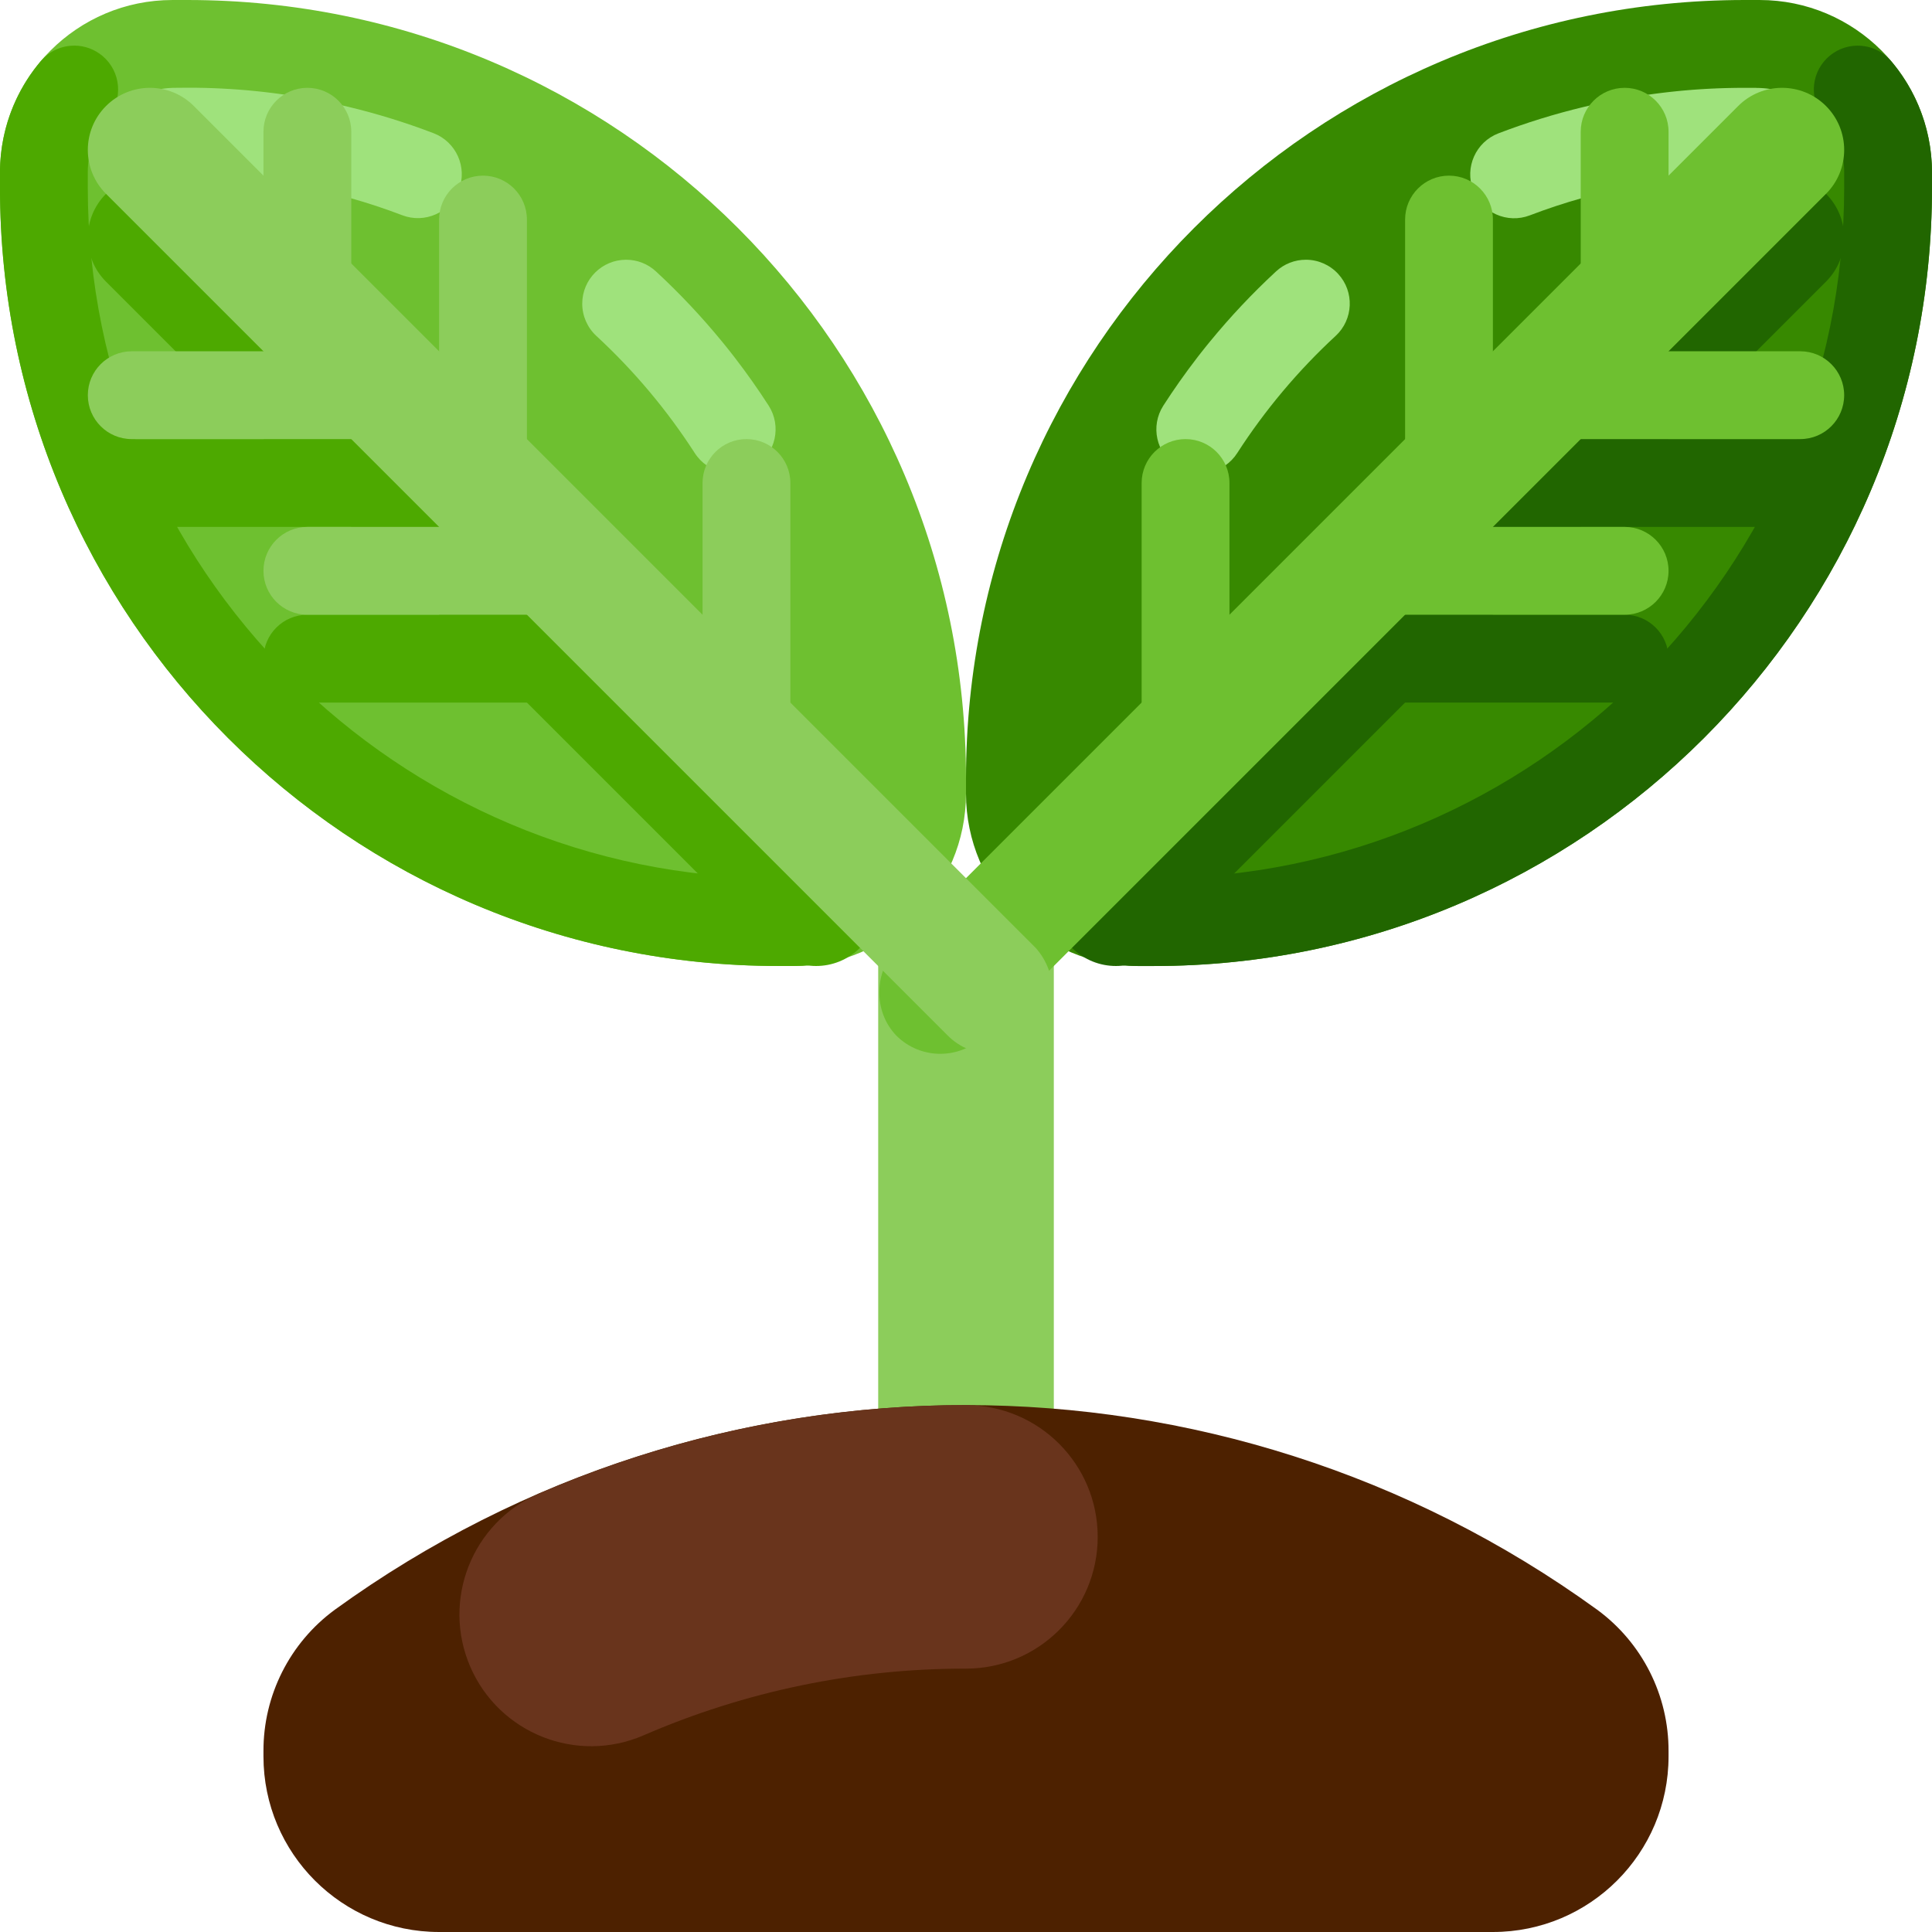
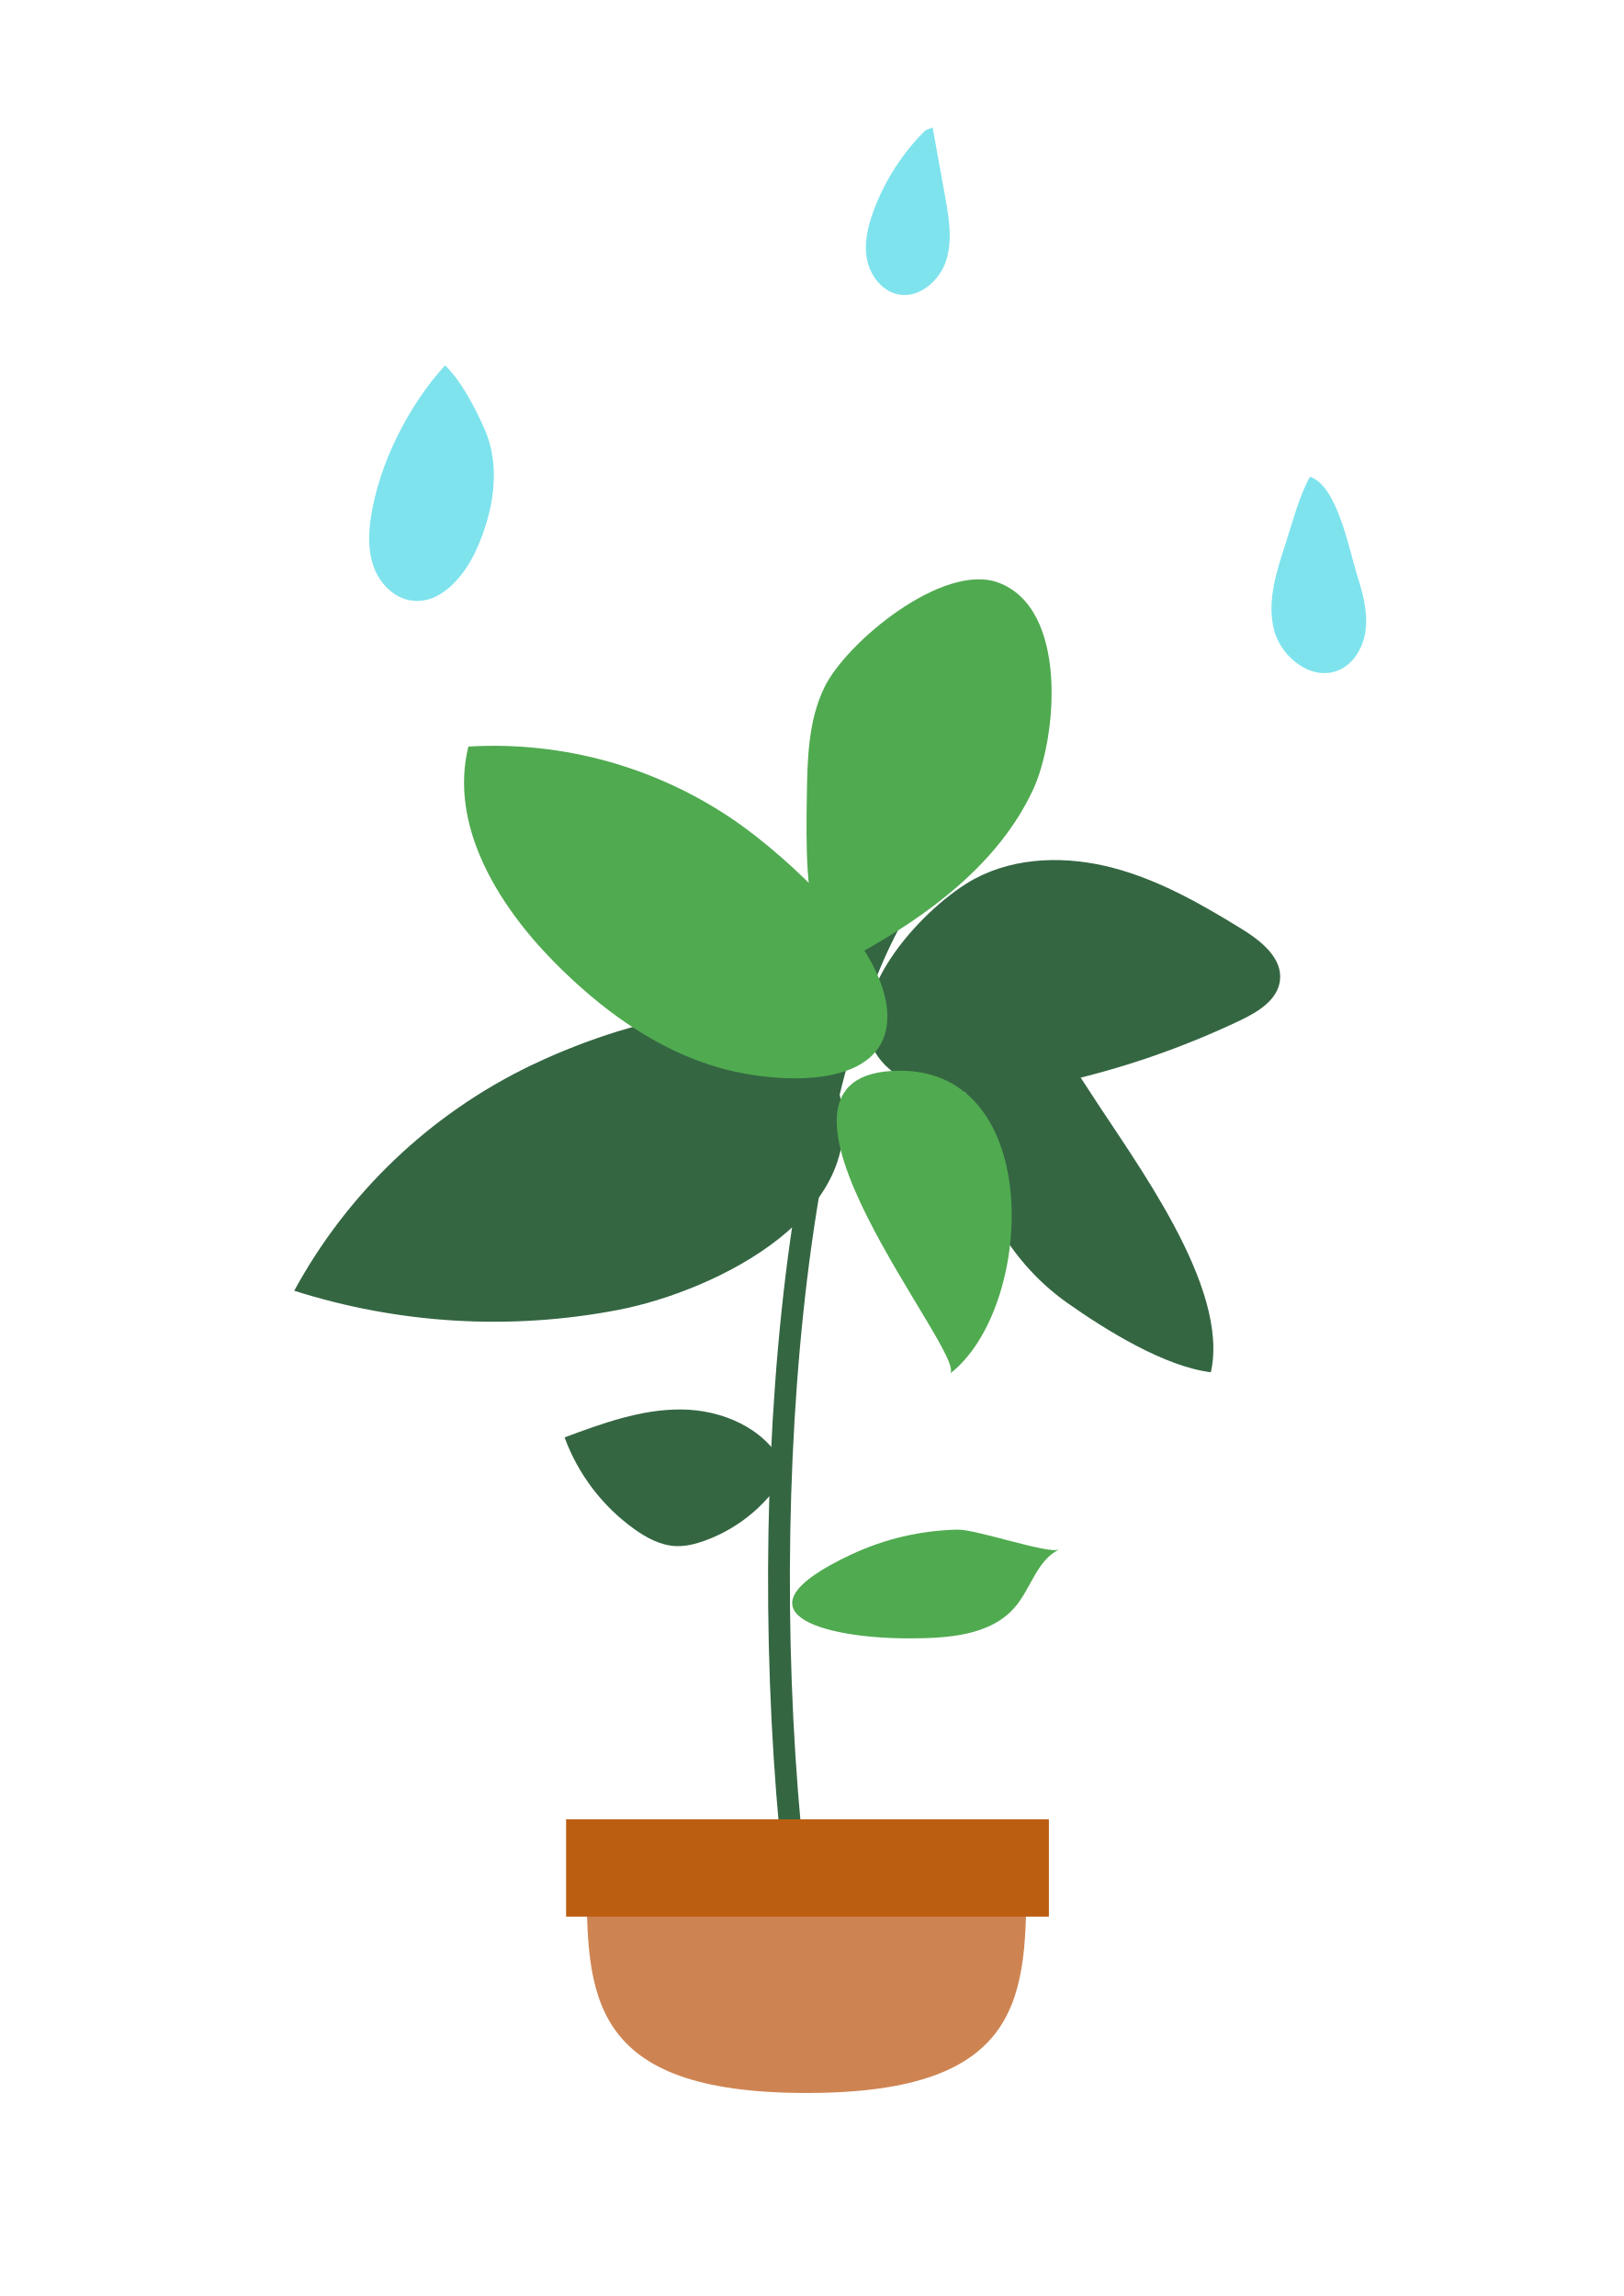
- <svg xmlns="http://www.w3.org/2000/svg" height="512pt" viewBox="0 0 512.002 512" width="512pt">
-   <path d="m256 232.727c12.855 0 23.273 10.422 23.273 23.273v232.727c0 12.852-10.418 23.273-23.273 23.273-12.852 0-23.27-10.422-23.27-23.273v-232.727c0-12.852 10.418-23.273 23.27-23.273zm0 0" fill="#8ccd5b" />
-   <path d="m256 206.312c0-113.941 92.371-206.312 206.312-206.312h3.973c25.246 0 45.715 20.469 45.715 45.719v3.973c0 113.941-92.367 206.309-206.309 206.309h-3.973c-25.25 0-45.719-20.469-45.719-45.715zm0 0" fill="#378900" />
-   <path d="m477.094 139.637h-69.82c-6.426 0-11.637-5.211-11.637-11.637s5.211-11.637 11.637-11.637h69.82c6.426 0 11.633 5.211 11.633 11.637s-5.207 11.637-11.633 11.637zm0 0" fill="#216600" />
-   <path d="m430.547 186.184h-69.816c-6.43 0-11.637-5.211-11.637-11.637s5.207-11.637 11.637-11.637h69.816c6.426 0 11.637 5.211 11.637 11.637s-5.211 11.637-11.637 11.637zm0 0" fill="#216600" />
-   <path d="m284.094 227.906 158.09-158.086 18.453-18.453c6.426-6.426 16.844-6.426 23.273 0 6.426 6.426 6.426 16.844 0 23.273l-18.453 18.453-158.09 158.086c-6.426 6.426-16.848 6.426-23.273 0-6.254-6.395-6.117-16.746 0-23.273zm0 0" fill="#216600" />
-   <path d="m346.066 68.832c-2.93-.004-5.75 1.102-7.895 3.09l-.004.008-.125.113-.012.008c-6.172 5.723-11.949 11.855-17.285 18.363l-.012.008c-.035.047-.07.09-.105.133l-.004.004c-.074.094-.148.184-.223.273l-.016.02c-.031.035-.062.074-.094.113l-.02.023c-.07.09-.141.176-.215.266l-.02.027c-.031.035-.059.07-.086.105l-.023.027c-.07.09-.141.176-.215.262l-.023.031c-.027.031-.051.066-.078.098l-.031.039-.086.105-.02.027c-.031.039-.066.078-.098.121l-.039.047c-.02.027-.043.055-.066.082l-.035.047c-.023.031-.051.062-.074.09l-.031.039c-.031.043-.062.082-.094.121-.016.02-.027.035-.043.051-.016.023-.039.051-.055.074l-.051.062c-.016.02-.035.043-.051.066-.02.02-.039.047-.059.07-.027.035-.055.066-.078.102l-.055.066-.043.055-.059.074-.035.043-.211.266-.031.043-.062.082-.031.039c-.074.094-.148.188-.223.281l-.02.023c-.02.027-.047.066-.07.094l-.02.023c-.082.105-.156.203-.238.309l-.004.004c-.027.035-.051.066-.078.102l-.012.012c-.105.141-.219.289-.328.43-3.141 4.078-6.105 8.289-8.898 12.625-3.461 5.418-1.879 12.613 3.539 16.074 5.406 3.453 12.59 1.879 16.055-3.52 7.355-11.41 16.121-21.848 26.09-31.059 4.719-4.363 5.008-11.727.645-16.445-2.203-2.383-5.301-3.738-8.547-3.738zm119.391-45.559h-3.32c-.031 0-.07 0-.102 0h-.344l-.082.004h-.484l-.094.004h-.047c-.043 0-.078 0-.121 0h-.199l-.105.004h-.195l-.09.004h-.277l-.066.004h-.227l-.055.004h-.141l-.113.004h-.027c-.051 0-.094 0-.145 0l-.027.004c-.039 0-.078 0-.113 0h-.047l-.094.004h-.137l-.066.004h-.137l-.086.004h-.145l-.051.004h-.145l-.109.004h-.027l-.141.004h-.004c-.047 0-.094.004-.141.004h-.039l-.102.004h-.059l-.082.004h-.059l-.082.004h-.062l-.082.004h-.059l-.078.004h-.062l-.086.004h-.055l-.082.004h-.062l-.086.004h-.055l-.094.004h-.047l-.137.004-.043.004-.102.004h-.051l-.086.004h-.055l-.09.004-.055.004h-.086l-.059.004-.078.004h-.066l-.074.004h-.062l-.078.004-.066.004h-.082l-.055.004-.098.004h-.043c-.051.004-.094.008-.141.008h-.012l-.129.004-.051.004-.09.004-.055.004-.082.004h-.062l-.078.004-.066.004-.07.004h-.066l-.078.004-.062.004-.086.004h-.051l-.098.008h-.043c-.031.004-.066.004-.098.004l-.047.004-.137.008h-.047l-.09.004-.066.004-.148.008-.062.004-.078.004-.062.004-.141.008-.074.004h-.062l-.074.008h-.062l-.078.004-.062.004-.074.004-.141.008-.062.004c-.047.004-.098.008-.145.008l-.066.004-.211.012-.066.008-.211.012-.066.004-.074.004-.141.008-.066.004-.07.004-.066.004-.074.004-.066.004-.07.004-.082.008c-.043 0-.082.004-.125.008l-.066.004-.141.008-.066.004-.141.008-.07.008-.066.004-.074.004-.066.004-.074.008-.062.004-.078.004-.062.004-.082.008-.055.004-.094.004-.047.004c-.047.004-.082.008-.129.012h-.035c-.031.004-.078.008-.109.008l-.062.004-.082.008-.059.004-.078.004-.062.008-.078.004-.062.004-.07.008-.07.004-.074.008-.062.004-.082.004-.055.008-.09.004-.051.004-.141.012-.125.012h-.012l-.141.012-.039.004c-.031 0-.066.004-.098.008l-.059.004-.082.008-.062.004-.074.008-.062.004-.078.008-.062.004-.074.008-.066.004-.074.008-.066.004-.074.008-.059.004-.09.008-.051.004-.102.012h-.039l-.133.012-.062.008-.078.008-.062.004-.074.008-.062.004-.078.008-.062.008-.074.008-.062.004-.082.008-.055.004-.082.008-.059.008-.082.008-.059.004-.078.008-.059.004-.078.008-.109.012-.086.008-.059.008-.078.004-.062.008-.074.008-.07.008-.066.008-.07.008-.066.004-.074.008-.066.008-.07.008-.062.008-.074.004-.066.008-.07.008-.078.008-.059.008c-.027 0-.074.004-.102.008l-.035.004c-.047.004-.09.012-.137.016l-.047.004-.09.012-.062.004-.074.008-.066.008-.074.008-.062.008-.211.023-.062.004-.078.012-.062.004-.078.012-.059.004-.082.012-.055.004-.105.012-.031.004-.137.016-.047.004-.09.012-.059.008-.078.008-.062.008-.078.008-.059.008-.078.008-.062.008-.074.008-.062.008-.074.008-.062.008-.082.012-.055.004-.086.012-.055.004-.098.016-.035.004-.137.016-.039.004c-.035.004-.066.008-.102.012l-.047.008c-.031.004-.059.004-.09.008l-.137.02-.059.008-.078.008-.059.008-.082.012-.055.004-.082.012-.059.008-.082.012-.055.004-.086.012-.051.008-.098.012-.039.004-.137.02-.047.004-.09.012-.137.02-.059.008-.078.012-.059.004-.078.012-.062.008-.078.012-.137.02-.059.008-.082.008-.055.008-.086.012-.152.023-.035.004c-.047.008-.09.012-.137.02h-.016l-.125.02-.027.004-.105.016-.047.004-.094.012-.047.008-.086.012-.059.008-.082.012-.051.008-.086.012-.055.008-.086.012-.051.008-.086.012-.152.023-.035.004c-.094.016-.18.027-.273.039l-.043.008c-.031.004-.062.008-.09.012l-.059.008-.082.016-.051.004-.086.016-.051.008-.09.012-.047.008-.09.012-.051.008-.09.016-.043.004-.141.023-.102.016-.035.004c-.039.008-.078.012-.121.02l-.023.004-.129.02-.035.008-.098.012-.051.008-.09.016-.047.008-.09.012-.141.023-.043.008-.09.016-.047.004-.094.016-.043.008-.098.016-.039.008-.137.02-.277.047h-.008l-.129.02-.027.004-.109.02-.039.008-.098.016-.039.004-.098.016-.043.008-.141.023-.09.016-.043.008-.105.016-.031.008-.125.02h-.008c-.145.027-.277.051-.418.074l-.023.004-.113.02-.035.004-.102.02-.039.004c-.031.008-.062.012-.098.02l-.039.004-.137.027-.102.016-.035.008-.105.016-.031.008c-.043.008-.074.012-.117.02l-.02.004c-.141.023-.27.047-.41.074l-.035.004-.102.02-.039.008-.098.016-.043.008-.094.02-.043.004-.094.02-.141.023-.035.008c-.039.008-.074.016-.109.02l-.027.008-.121.02-.016.004c-.141.027-.273.051-.414.078h-.016l-.121.023-.027.004-.109.023-.027.004-.109.023-.031.004c-.035.008-.07.012-.105.02l-.031.008-.109.02-.027.004-.109.023-.027.004-.129.023-.004.004c-.141.027-.277.051-.418.078l-.012.004-.125.023-.023.004-.113.023-.023.004c-.035.008-.078.016-.113.023l-.027.004-.105.023-.035.004-.105.023-.027.004-.113.023-.023.004-.129.027h-.008c-.137.027-.277.059-.414.086h-.004c-.047.008-.086.02-.133.027l-.016.004-.117.023-.031.008-.105.02-.031.008c-.035.008-.07.012-.105.02l-.031.008c-.035.008-.074.016-.109.023l-.023.004c-.035.008-.082.02-.117.023l-.02.004c-.23.051-.457.098-.688.145l-.008.004-.129.027-.02.004-.113.023-.027.008-.109.023-.027.004-.113.027-.156.031c-.234.051-.457.102-.688.152h-.004l-.133.027-.012.004c-.047.012-.082.02-.125.027l-.012.004-.125.027-.016.004-.125.027-.012.004-.125.027-.012.004c-.277.059-.547.121-.824.184l-.012.004-.125.031h-.008l-.125.031-.02.004-.121.027-.012.004c-.367.082-.73.168-1.098.258h-.004l-.133.031h-.004c-7.664 1.84-15.199 4.172-22.559 6.988-6 2.301-9 9.027-6.703 15.031 2.301 6 9.031 9 15.031 6.699 18.164-6.945 37.453-10.496 56.898-10.465h3.137c.152-.008.309.008.453.055 5.934 2.465 12.746-.348 15.207-6.285 2.461-5.926-.34-12.727-6.266-15.199-.234-.098-.473-.191-.715-.285h-.004l-.062-.023v-.004l-.066-.023h-.004l-.062-.023h-.004l-.062-.023-.004-.004-.062-.02-.004-.004-.062-.023h-.008l-.059-.023h-.012l-.055-.023-.07-.023-.008-.004-.129-.043-.008-.004-.07-.023-.055-.016-.07-.023-.008-.004-.07-.023-.055-.016-.016-.008-.051-.016-.016-.004-.051-.02-.016-.004-.055-.016-.012-.004-.055-.016-.016-.004-.051-.02-.016-.004-.055-.016-.016-.004-.051-.016-.02-.008-.047-.016-.023-.004-.047-.016-.023-.004-.047-.016-.023-.004-.07-.023-.047-.012-.023-.008-.047-.012-.023-.008-.047-.012-.023-.008-.047-.012-.02-.008-.051-.012-.023-.008-.047-.012-.023-.004-.047-.016-.023-.004-.047-.012-.023-.008-.047-.012-.023-.008-.043-.008-.027-.008-.043-.012-.027-.008-.043-.008-.027-.008-.039-.012-.031-.008-.039-.008-.031-.008-.039-.008-.031-.008-.043-.012-.031-.004-.039-.012-.031-.008-.039-.008-.027-.008-.043-.008-.031-.008-.043-.008-.027-.008-.043-.008-.031-.008-.039-.008-.027-.008-.043-.008-.027-.008-.07-.012-.051-.012-.023-.004-.047-.012-.023-.004-.051-.012-.07-.012-.023-.008-.051-.008-.023-.004-.051-.012-.094-.016-.051-.012-.023-.004-.051-.008-.07-.012-.027-.004-.047-.012-.023-.004-.051-.008-.02-.004-.051-.008-.027-.004-.141-.023-.051-.008-.07-.012-.027-.004-.051-.008-.016-.004-.051-.016h-.02l-.055-.008-.016-.004-.055-.008-.02-.004-.055-.008h-.02l-.055-.012h-.02l-.055-.008-.02-.004-.055-.008h-.02l-.055-.008-.02-.004-.059-.004-.016-.004-.059-.008h-.016l-.055-.008-.02-.004-.059-.008h-.016l-.059-.008h-.016l-.059-.008-.016-.004-.059-.004-.02-.004-.059-.004-.012-.004-.062-.004-.012-.004-.062-.004h-.012l-.062-.008h-.016l-.062-.008h-.012l-.062-.008h-.012l-.062-.004-.012-.004-.066-.004h-.012l-.062-.008h-.008l-.066-.004-.008-.004-.066-.004h-.008l-.066-.004h-.012l-.062-.008h-.012l-.066-.004h-.012l-.062-.004h-.012l-.066-.004-.008-.004-.066-.004h-.012l-.066-.004h-.008l-.066-.004h-.012l-.066-.004h-.008l-.066-.004h-.012l-.066-.004h-.078l-.008-.004h-.078l-.066-.004h-.008l-.07-.004h-.086l-.066-.004h-.086l-.066-.004h-.238l-.074-.004h-.156v.004zm0 0" fill="#9fe27c" />
-   <path d="m492.32 12.094c-6.43.004-11.637 5.215-11.633 11.641.004 2.75.977 5.41 2.75 7.508 3.441 4.039 5.316 9.172 5.293 14.477v3.973c0 100.926-82.113 183.035-183.039 183.035h-3.973c-1.359.004-2.715-.117-4.051-.359-6.324-1.141-12.375 3.059-13.52 9.383-1.141 6.32 3.055 12.371 9.375 13.516 1.828.332 3.672.551 5.523.656h.004l.059.004h.008l.059.004h.008l.059.004h.004c.102.008.207.012.309.016h.016l.047.004h.023l.043.004h.023l.043.004h.094l.043.004h.023c.051.004.102.004.152.008h.098l.035.004h.102l.039.004h.102l.035.004h.137l.027.004h.109l.035.004h.137l.039.004h.176l.066.004h.281l.027.004h4.184c113.941 0 206.312-92.371 206.312-206.312v-4.141l-.004-.043v-.391l-.004-.059v-.168l-.004-.043v-.102l-.004-.039v-.148l-.004-.023v-.066l-.004-.023v-.148l-.004-.039v-.07l-.004-.031v-.07l-.004-.043v-.094c-.004-.023-.004-.047-.004-.07v-.016l-.004-.055v-.023l-.004-.047v-.07l-.004-.027v-.043l-.004-.027v-.07l-.004-.043v-.027l-.004-.039v-.031l-.004-.066v-.027l-.004-.039v-.035l-.004-.035-.004-.031v-.039l-.004-.031v-.035l-.004-.035v-.035l-.004-.035v-.035l-.004-.031-.004-.039v-.031l-.004-.051-.004-.043v-.043l-.004-.027-.004-.043v-.031l-.004-.035v-.031l-.004-.039-.004-.031v-.035l-.008-.07v-.035l-.004-.027-.004-.043v-.004l-.008-.098v-.031l-.004-.035-.004-.031v-.035l-.008-.07-.004-.031v-.039l-.004-.031-.004-.035-.004-.031v-.039l-.004-.027-.004-.039v-.027l-.012-.105-.004-.039v-.031l-.004-.039-.004-.023-.004-.043-.004-.027-.004-.043v-.02l-.004-.047-.004-.02-.004-.047v-.02l-.008-.051v-.004c-.008-.059-.012-.113-.02-.172v-.02l-.004-.043-.004-.023-.004-.043-.004-.023-.004-.043-.004-.027-.004-.039-.004-.023-.004-.043v-.023l-.008-.047v-.004c-.004-.059-.012-.117-.02-.172v-.02l-.008-.047v-.02l-.008-.043-.004-.023-.004-.047-.004-.02-.004-.047-.004-.02-.004-.047-.004-.012c-.012-.082-.02-.16-.031-.242v-.004c-.004-.016-.004-.035-.008-.051v-.016l-.008-.051-.004-.016-.004-.047-.012-.07v-.016l-.008-.051v-.008c-.02-.125-.035-.246-.055-.371v-.004l-.008-.059v-.008l-.012-.059v-.004c-.023-.145-.043-.293-.066-.438l-.012-.062v-.004l-.012-.059v-.004c-1.332-8.148-4.855-15.781-10.191-22.082-2.211-2.621-5.465-4.129-8.891-4.125zm0 0" fill="#216600" />
-   <g fill="#6ec030">
-     <path d="m237.551 251.18 223.086-223.086c6.426-6.426 16.844-6.426 23.273 0 6.426 6.426 6.426 16.848 0 23.273l-18.453 18.453-204.637 204.633c-6.426 6.426-16.844 6.426-23.273 0-6.137-6.375-5.91-16.68.004-23.273zm0 0" />
-     <path d="m430.547 93.094c-6.426 0-11.637-5.211-11.637-11.637v-46.547c0-6.426 5.211-11.637 11.637-11.637s11.637 5.211 11.637 11.637v46.547c0 6.426-5.211 11.637-11.637 11.637zm0 0" />
-     <path d="m314.184 209.453c-6.426 0-11.637-5.207-11.637-11.633v-69.82c0-6.426 5.211-11.637 11.637-11.637 6.426 0 11.637 5.211 11.637 11.637v69.82c0 6.426-5.211 11.633-11.637 11.633zm0 0" />
-     <path d="m384 139.637c-6.426 0-11.633-5.211-11.633-11.637v-69.816c0-6.426 5.207-11.637 11.633-11.637 6.43 0 11.637 5.211 11.637 11.637v69.816c0 6.426-5.207 11.637-11.637 11.637zm0 0" />
-     <path d="m477.094 116.363h-69.82c-6.426 0-11.637-5.207-11.637-11.637 0-6.426 5.211-11.633 11.637-11.633h69.82c6.426 0 11.633 5.207 11.633 11.633 0 6.43-5.207 11.637-11.633 11.637zm0 0" />
-     <path d="m430.547 162.91h-69.816c-6.43 0-11.637-5.211-11.637-11.637 0-6.426 5.207-11.637 11.637-11.637h69.816c6.426 0 11.637 5.211 11.637 11.637 0 6.426-5.211 11.637-11.637 11.637zm0 0" />
-     <path d="m256 206.312c0-113.941-92.367-206.312-206.309-206.312h-3.973c-25.246 0-45.715 20.469-45.715 45.719v3.973c0 113.941 92.367 206.309 206.309 206.309h3.973c25.25 0 45.715-20.469 45.715-45.715zm0 0" />
+ <svg xmlns="http://www.w3.org/2000/svg" viewBox="0 0 595.28 841.89">
+   <style>
+     .st1{fill:#346642}.st2{fill:#50aa50}.st5{fill:#7ee3ed}
+   </style>
+   <g id="trunk" class="trunk">
+     <path d="M328.68 333.83c-43.72 75.1-53.39 257.78-32.58 388.05" fill="none" stroke="#346642" stroke-width="8" stroke-miterlimit="10" />
+     <path class="st1" d="M286.91 536.71c-6.7-13.16-22.35-19.78-37.11-19.89-14.76-.12-28.98 5.1-42.82 10.24a71.85 71.85 0 0025.52 33.59c4.5 3.22 9.6 5.98 15.13 6.26 3.6.18 7.18-.7 10.57-1.91a57.08 57.08 0 0031.11-26.97" />
+     <path class="st2" d="M388.29 568.16c-7.99 3.83-10.26 14-15.92 20.82-9.05 10.89-25.16 11.77-39.33 11.77-31.51.02-66.05-9.65-21.02-30.72a96.69 96.69 0 0139.09-9.15c6.89-.12 33.37 9.11 37.18 7.28z" />
  </g>
-   <path d="m34.91 116.363h69.82c6.426 0 11.637 5.211 11.637 11.637s-5.211 11.637-11.637 11.637h-69.82c-6.426 0-11.633-5.211-11.633-11.637s5.207-11.637 11.633-11.637zm0 0" fill="#4da900" />
-   <path d="m81.457 162.91h69.816c6.43 0 11.637 5.211 11.637 11.637s-5.211 11.637-11.637 11.637h-69.816c-6.426 0-11.637-5.211-11.637-11.637s5.211-11.637 11.637-11.637zm0 0" fill="#4da900" />
-   <path d="m227.91 227.906-158.09-158.086-18.453-18.453c-6.426-6.426-16.844-6.426-23.273 0-6.426 6.426-6.426 16.844 0 23.273l18.453 18.453 158.09 158.086c6.426 6.426 16.848 6.426 23.273 0 6.426-6.426 6.426-16.844 0-23.273zm0 0" fill="#4da900" />
-   <path d="m165.938 68.832c-6.426 0-11.637 5.207-11.637 11.637-.004 3.242 1.352 6.344 3.734 8.547 9.969 9.211 18.734 19.648 26.09 31.059 3.48 5.402 10.68 6.961 16.082 3.48 5.383-3.465 6.953-10.633 3.512-16.035-2.793-4.336-5.758-8.547-8.898-12.625-.109-.141-.223-.289-.332-.43l-.008-.012c-.027-.035-.051-.066-.078-.102l-.004-.004c-.082-.105-.156-.203-.238-.309l-.02-.023c-.023-.027-.051-.066-.074-.094l-.016-.023c-.074-.094-.148-.188-.223-.281l-.031-.039-.062-.082-.035-.043-.207-.266-.035-.043-.059-.074-.043-.055-.055-.066c-.027-.035-.055-.07-.078-.102-.02-.023-.039-.051-.059-.07-.016-.023-.035-.047-.051-.066l-.051-.062c-.02-.023-.039-.051-.059-.074-.012-.016-.023-.031-.039-.051-.031-.039-.062-.078-.094-.121l-.031-.039c-.027-.027-.051-.059-.074-.09l-.039-.047c-.02-.027-.043-.055-.062-.082l-.039-.047c-.035-.043-.066-.082-.098-.125l-.02-.023-.086-.105-.031-.039c-.027-.031-.055-.066-.082-.098l-.023-.031c-.07-.086-.141-.176-.211-.262l-.023-.027c-.027-.035-.055-.07-.086-.105l-.023-.027c-.07-.09-.141-.176-.211-.266l-.02-.023c-.031-.039-.062-.078-.094-.113l-.016-.02c-.074-.09-.148-.18-.223-.273l-.004-.004c-.035-.043-.07-.09-.105-.133l-.012-.008c-5.336-6.508-11.113-12.645-17.285-18.363l-.012-.008-.125-.117-.004-.004c-2.145-1.988-4.965-3.094-7.895-3.09zm-119.391-45.559h-.23l-.074.004h-.16l-.066.004h-.086l-.07.004h-.086l-.066.004h-.012l-.066.004h-.086l-.066.004h-.008l-.066.004h-.012l-.066.004h-.012l-.066.004h-.008l-.066.004h-.012l-.066.004h-.008l-.066.004h-.012l-.066.004-.008.004-.066.004-.012-.004-.062.004-.012.004-.066.004h-.008l-.066.004h-.008l-.066.008h-.008l-.066.004-.008.004-.062.004h-.016l-.062.008h-.012l-.062.004-.012.004-.062.004h-.016l-.059.008h-.016l-.062.008h-.012l-.062.008h-.012l-.062.008h-.016l-.059.008h-.016l-.059.008h-.016l-.059.008h-.016l-.059.008h-.02l-.055.008-.02.004-.059.008h-.016l-.059.008-.016.004-.059.004-.016.004-.059.008h-.016l-.059.008-.016.004-.059.008h-.016l-.059.012h-.016l-.055.008-.02.004-.055.008-.016.004-.055.008h-.02l-.055.012h-.02l-.051.008-.023.004-.051.008-.02.004-.051.008-.023.004-.051.008-.02.004-.047.008-.027.004-.051.012h-.02l-.051.012-.023.004-.051.008-.07.012-.027.008-.07.012-.051.008-.023.004-.047.012-.027.004-.07.012-.051.012-.023.004-.047.012-.023.004-.051.008-.023.008-.047.008-.027.004-.047.012-.023.004-.047.012-.027.004-.043.012-.027.004-.043.008-.031.008-.039.012-.031.004-.039.012-.031.004-.043.012-.027.008-.039.008-.031.008-.039.008-.031.008-.043.008-.031.008-.039.012-.031.004-.039.012-.031.008-.039.008-.027.008-.043.012-.027.008-.043.008-.027.008-.043.012-.023.008-.047.012-.023.004-.047.012-.023.008-.047.012-.023.008-.047.012-.023.004-.051.016-.02.004-.047.016-.023.004-.047.016-.023.004-.047.016-.023.004-.047.016-.023.004-.07.023-.047.012-.02.008-.051.012-.02.008-.051.016-.02.004-.051.016-.016.004-.055.02-.016.004-.051.016-.016.004-.055.016-.012.008-.055.016-.012.004-.055.016-.016.008-.051.016-.016.004-.055.02-.012.004-.059.016-.008.004-.07.023-.055.02-.07.023-.008.004-.129.043-.008.004-.07.023-.055.02-.07.023-.008.004-.059.023h-.008l-.062.023h-.004l-.062.023-.004.004-.062.023h-.004l-.062.023h-.004l-.062.023-.004.004c-.242.09-.48.184-.715.281-5.934 2.477-8.734 9.289-6.262 15.219 2.469 5.926 9.273 8.73 15.203 6.27.145-.047.301-.066.453-.059h3.137c19.449-.027 38.734 3.52 56.902 10.465 6 2.301 12.727-.699 15.027-6.699 2.301-6.004-.703-12.73-6.703-15.031-7.359-2.816-14.895-5.148-22.559-6.988l-.137-.031h-.004c-.367-.09-.73-.176-1.098-.258l-.008-.004-.125-.027-.141-.035h-.012l-.125-.031h-.012c-.277-.066-.547-.129-.824-.188l-.008-.004-.129-.027-.012-.004-.125-.027-.016-.004-.125-.027-.008-.004c-.047-.008-.082-.016-.129-.027l-.012-.004-.133-.027c-.234-.051-.457-.102-.688-.152l-.02-.004-.121-.023-.02-.004-.113-.027-.027-.004-.109-.023-.023-.008-.137-.027-.129-.027-.004-.004c-.234-.047-.457-.094-.691-.145l-.016-.004c-.035-.008-.086-.016-.121-.023l-.023-.004c-.035-.008-.074-.016-.109-.023l-.031-.008c-.035-.004-.07-.012-.105-.02l-.031-.008-.102-.02-.035-.008-.117-.023-.012-.004c-.047-.008-.09-.02-.137-.027-.141-.027-.277-.059-.418-.086h-.008l-.125-.027-.027-.004-.109-.023-.031-.004-.105-.02-.031-.008-.109-.023-.027-.004c-.035-.008-.074-.016-.109-.023l-.027-.004-.113-.023-.023-.004-.125-.023-.012-.004c-.141-.027-.277-.051-.414-.078l-.008-.004-.129-.023-.027-.004-.109-.023-.027-.004-.109-.02-.031-.008c-.035-.008-.07-.012-.105-.02l-.031-.004-.105-.023-.031-.004-.109-.02-.027-.008-.121-.023h-.016c-.141-.027-.273-.051-.414-.078l-.016-.004-.121-.02-.027-.008c-.035-.004-.07-.012-.105-.02l-.039-.008-.141-.023-.094-.02-.043-.004-.094-.02-.043-.008-.098-.016-.035-.008-.105-.02-.031-.004c-.141-.027-.273-.051-.414-.074l-.02-.004c-.039-.008-.074-.012-.117-.02l-.031-.008-.105-.016-.035-.008-.102-.016-.137-.027-.035-.004c-.039-.008-.066-.012-.102-.02l-.039-.004-.102-.02-.035-.004-.113-.02-.023-.004c-.141-.023-.273-.047-.414-.074h-.012l-.125-.02-.031-.008-.105-.016-.039-.008-.234-.039-.043-.008-.098-.016-.039-.004-.098-.016-.039-.008-.109-.02-.023-.004-.133-.02h-.004l-.277-.047-.031-.004-.105-.016-.043-.008-.234-.039-.043-.004-.094-.016-.043-.008-.094-.016-.047-.004-.09-.016-.047-.008-.09-.016-.051-.004-.098-.016-.035-.008-.129-.02-.023-.004c-.043-.004-.082-.012-.121-.02l-.035-.004-.102-.016-.043-.008-.098-.016-.043-.004-.09-.016-.051-.008-.09-.012-.047-.008-.086-.012-.051-.008-.09-.012-.051-.008-.082-.012-.055-.012c-.031-.004-.059-.008-.09-.012l-.047-.008c-.094-.012-.18-.023-.273-.039l-.031-.004-.102-.016-.055-.008-.086-.012-.051-.008-.086-.012-.328-.047-.086-.012-.051-.008-.094-.012-.043-.004-.105-.016-.031-.004-.121-.02h-.02c-.047-.008-.086-.012-.137-.02l-.031-.004-.152-.023-.09-.012-.051-.008-.082-.008-.062-.008-.078-.012-.137-.02-.059-.008-.078-.012-.059-.004-.078-.012-.062-.008-.078-.012-.055-.008-.094-.012-.047-.004-.133-.02-.039-.004-.098-.012-.055-.008-.086-.012-.051-.004-.086-.012-.137-.02-.055-.004-.082-.012-.059-.008-.082-.008-.191-.027c-.031-.004-.062-.004-.094-.008l-.043-.008c-.035-.004-.066-.008-.105-.012l-.035-.004-.137-.016-.035-.004-.102-.012-.137-.02-.059-.004-.078-.012-.066-.008-.07-.008-.062-.008-.078-.008-.059-.008-.078-.008-.062-.008-.074-.008-.062-.008-.078-.008-.059-.008-.09-.012-.047-.004-.137-.016-.035-.004-.102-.012-.055-.008-.086-.008-.055-.008-.082-.008-.059-.008-.078-.008-.062-.008-.074-.008-.066-.004-.07-.008-.066-.008-.074-.008-.066-.008-.07-.008-.066-.008-.086-.008-.051-.004c-.047-.008-.086-.012-.137-.016l-.031-.004c-.031-.004-.074-.008-.105-.012l-.059-.004-.078-.008-.133-.016-.074-.008-.066-.004-.07-.008-.066-.008-.07-.008-.066-.008-.07-.004-.07-.008-.066-.008-.078-.008-.059-.004-.082-.008-.059-.008-.086-.008-.109-.008-.074-.008-.062-.008-.078-.008-.059-.004-.082-.008-.059-.008-.082-.004-.055-.008-.082-.008-.062-.004-.074-.008-.062-.004-.078-.008-.062-.008-.074-.008-.062-.004-.078-.008-.062-.004-.133-.012-.039-.004-.102-.008-.051-.008-.09-.008-.059-.004-.074-.008-.066-.004-.074-.008-.066-.004-.074-.008-.062-.004-.078-.008-.062-.004-.074-.008-.062-.004-.082-.008-.059-.004c-.031-.004-.066-.004-.098-.008l-.039-.004-.141-.012h-.012l-.125-.008-.141-.012-.051-.004-.086-.008-.059-.004-.082-.008-.062-.004-.074-.008-.066-.004-.074-.004-.062-.008-.078-.004-.062-.004-.078-.008-.059-.004-.082-.004-.062-.004c-.031-.004-.078-.008-.105-.008l-.035-.004c-.051-.004-.086-.008-.133-.008l-.141-.012-.055-.004-.082-.008-.062-.004-.078-.004-.062-.004-.074-.008-.066-.004-.074-.004-.066-.004-.141-.008-.07-.008-.133-.008-.074-.004-.066-.004c-.043-.004-.082-.004-.125-.008l-.082-.008-.07-.004-.066-.004-.211-.012-.066-.004-.492-.027-.066-.004-.211-.012-.066-.004c-.047-.004-.098-.008-.145-.012h-.062l-.066-.004-.07-.004-.078-.004-.059-.004-.078-.004-.066-.004-.07-.004-.066-.004-.074-.004-.141-.008-.062-.004-.078-.004-.062-.004-.074-.004-.07-.004-.066-.004-.094-.004h-.047l-.137-.008h-.047c-.031-.004-.066-.004-.094-.008h-.047l-.094-.004-.055-.004-.086-.004h-.059l-.078-.004-.066-.004-.074-.004-.066-.004-.078-.004h-.062l-.078-.004-.059-.004-.09-.004h-.051l-.129-.008h-.008c-.051 0-.094-.004-.145-.004l-.043-.004-.098-.004h-.055l-.082-.004-.066-.004h-.078l-.062-.004-.074-.004h-.066l-.078-.004h-.059l-.086-.004-.055-.004h-.09l-.051-.004-.09-.004h-.051l-.102-.004h-.043l-.137-.004-.047-.004-.094-.004h-.055l-.086-.004h-.062l-.078-.004h-.059l-.082-.004h-.066l-.074-.004h-.062l-.082-.004h-.062l-.078-.004h-.059l-.086-.004h-.059l-.098-.004h-.039c-.051 0-.098 0-.145-.004h-.004l-.141-.004h-.137l-.051-.004h-.145l-.086-.004h-.059l-.082-.004h-.203l-.082-.004h-.152l-.047-.004c-.035 0-.074 0-.109 0h-.031c-.047-.004-.094-.004-.141-.004h-.145l-.043-.004h-.152l-.086-.004h-.281l-.062-.004h-.281l-.094-.004h-.188l-.145-.004h-.023c-.043 0-.074 0-.117 0h-.199l-.082.004h-.203l-.082-.004h-.484c-.031 0-.07 0-.102 0zm0 0" fill="#9fe27c" />
-   <path d="m19.684 12.094c-3.426-.004-6.68 1.504-8.891 4.121-5.336 6.301-8.859 13.938-10.191 22.086l-.012.062v.004l-.008.059c-.023.148-.047.293-.07.441v.004l-.008.059-.004.008-.008.055v.008c-.016.121-.035.246-.051.367l-.004.012-.004.051-.004.016-.008.047v.02l-.008.047-.004.02-.004.047-.004.016c0 .02-.004.035-.008.051v.004c-.012.082-.02.164-.031.242v.012l-.008.051v.02l-.008.047v.02l-.008.043v.023l-.008.047v.016l-.008.047-.004.02c-.004.059-.012.113-.02.172v.004l-.004.047-.004.023-.004.043-.004.023-.004.043-.004.027-.004.039v.023l-.008.043v.027l-.004.043-.004.016c-.008.059-.012.117-.02.176v.004l-.004.051-.004.016-.004.047v.02l-.004.047-.004.023-.004.043-.004.023-.004.043v.027l-.004.039-.004.031-.004.039-.004.031-.004.07-.004.027-.004.043v.027l-.004.039-.004.027-.004.039v.031l-.004.035-.004.031-.004.039v.031l-.004.035-.004.031-.004.039v.031l-.008.098v.004l-.004.043-.004.023v.039l-.004.031-.004.035v.035l-.004.035v.035l-.004.031-.004.039v.031l-.004.039-.004.031v.039l-.004.043-.004.051v.031l-.004.039-.004.031v.035l-.004.035v.035l-.004.035v.035l-.004.031v.039l-.004.031v.039l-.004.031v.039l-.004.031v.066l-.004.027v.043l-.004.027v.043l-.004.027v.066l-.004.043v.031l-.004.043v.023l-.004.047v.094c-.004.023-.004.047-.004.07v.02l-.004.051v.066l-.004.031v.07l-.004.039v.07l-.004.031v.117l-.004.023v.137l-.004.027v.145l-.004.039v.172l-.004.047v.184l-.004.047v4.426c.004 113.941 92.371 206.309 206.312 206.309h4.355l.039-.004h.238l.027-.004h.145l.035-.004h.141l.035-.004h.109l.062-.004h.07l.031-.004h.137l.039-.004h.102l.039-.004h.023c.051 0 .102-.004.156-.004l.02-.004h.066l.047-.004h.023l.043-.004h.07l.02-.004h.062c.102-.008.207-.012.309-.016h.004l.059-.004h.012l.055-.004h.008l.062-.004c1.852-.105 3.699-.328 5.523-.656 6.328-1.137 10.535-7.184 9.398-13.512-1.137-6.324-7.188-10.531-13.512-9.395-.008 0-.02.004-.031.004-1.336.242-2.691.363-4.051.363h-3.973c-100.926 0-183.035-82.113-183.035-183.039v-3.973c-.027-5.301 1.852-10.438 5.289-14.473 4.148-4.91 3.535-12.25-1.375-16.398-2.098-1.773-4.758-2.75-7.508-2.75zm0 0" fill="#4da900" />
-   <path d="m274.453 251.18-223.086-223.086c-6.426-6.426-16.844-6.426-23.273 0-6.426 6.426-6.426 16.848 0 23.273l18.453 18.453 204.637 204.633c6.426 6.426 16.844 6.426 23.27 0 6.141-6.375 5.914-16.68 0-23.273zm0 0" fill="#8ccd5b" />
-   <path d="m81.457 23.273c6.426 0 11.637 5.211 11.637 11.637v46.547c0 6.426-5.211 11.633-11.637 11.633s-11.637-5.207-11.637-11.633v-46.547c0-6.426 5.211-11.637 11.637-11.637zm0 0" fill="#8ccd5b" />
-   <path d="m197.82 116.363c6.426 0 11.637 5.211 11.637 11.637v69.82c0 6.426-5.211 11.633-11.637 11.633-6.426 0-11.637-5.207-11.637-11.633v-69.82c0-6.426 5.211-11.637 11.637-11.637zm0 0" fill="#8ccd5b" />
-   <path d="m128.004 46.547c6.426 0 11.633 5.211 11.633 11.637v69.816c0 6.426-5.207 11.637-11.633 11.637-6.43 0-11.637-5.211-11.637-11.637v-69.816c0-6.426 5.207-11.637 11.637-11.637zm0 0" fill="#8ccd5b" />
-   <path d="m34.91 93.094h69.82c6.426 0 11.637 5.207 11.637 11.633 0 6.43-5.211 11.637-11.637 11.637h-69.82c-6.426 0-11.633-5.207-11.633-11.637 0-6.426 5.207-11.633 11.633-11.633zm0 0" fill="#8ccd5b" />
-   <path d="m81.457 139.637h69.816c6.43 0 11.637 5.211 11.637 11.637 0 6.426-5.211 11.637-11.637 11.637h-69.816c-6.426 0-11.637-5.211-11.637-11.637 0-6.426 5.211-11.637 11.637-11.637zm0 0" fill="#8ccd5b" />
-   <path d="m116.367 512h279.27c25.707 0 46.547-20.84 46.547-46.547v-1.359c.051-14.812-6.984-28.758-18.934-37.516-99.781-72.285-234.715-72.285-334.496 0-11.949 8.758-18.984 22.703-18.934 37.516v1.359c0 25.707 20.84 46.547 46.547 46.547zm0 0" fill="#4d2100" />
-   <path d="m256 372.363h-.246c-.066 0-.137 0-.203 0h-.039c-.07 0-.133 0-.203 0h-.039c-.07 0-.133 0-.207 0h-.023l-.211.004h-.492c-.07 0-.141 0-.211.004h-.031c-.074 0-.141 0-.215 0h-.004c-.074 0-.145 0-.219 0h-.02l-.211.004h-.031l-.203.004h-.273c-.07.004-.141.004-.215.004h-.004c-.07 0-.141 0-.215 0l-.027.004h-.242c-.07.004-.133.004-.199.004h-.039c-.07 0-.133.004-.207.004h-.02l-.215.004h-.008c-.074 0-.141 0-.215.004h-.027c-.07 0-.141 0-.207.004h-.031l-.207.004h-.027c-.074 0-.141.004-.215.004h-.012l-.211.004h-.02c-.074.004-.137.004-.211.004h-.031l-.203.004-.035.004c-.074 0-.137 0-.207.004h-.02c-.074 0-.148.004-.219.004h-.008l-.215.008h-.02l-.203.004h-.039c-.066.004-.133.004-.199.004l-.035.004-.203.004h-.035l-.195.008h-.016c-.074 0-.141.004-.211.004l-.027.004c-.07 0-.141.004-.207.004h-.027c-.07.004-.145.004-.215.008h-.02c-.07 0-.145.004-.219.008h-.004c-.074 0-.148.004-.227.004l-.004.004c-.07 0-.141.004-.215.004h-.023l-.203.008h-.039c-.066.004-.133.004-.199.008h-.027c-.074.004-.141.004-.211.008h-.012c-.07.004-.145.004-.211.008h-.02l-.207.008-.031.004c-.066 0-.137.004-.207.004l-.023.004c-.074 0-.137.004-.211.008h-.02c-.145.004-.285.012-.43.016h-.027c-.066.004-.137.008-.207.008l-.027.004c-.066 0-.137.004-.203.008h-.031l-.207.008h-.016l-.215.012h-.008c-.07 0-.141.004-.215.008h-.02l-.211.012h-.023l-.207.008-.027.004-.211.008h-.012c-.066.004-.141.008-.207.012h-.016c-.074.004-.137.004-.211.008l-.027.004-.203.008h-.031l-.199.012h-.031c-.07.004-.137.008-.207.012h-.004l-.207.012h-.027c-.07.004-.137.008-.203.012h-.031l-.199.012h-.039l-.203.012h-.008l-.219.012h-.004c-.07.004-.148.008-.219.012h-.016l-.203.012h-.035c-.066.004-.137.008-.203.012l-.02.004c-.07.004-.145.008-.215.012h-.004c-.145.008-.293.016-.441.023h-.016l-.215.016h-.016l-.215.012h-.008c-.152.012-.293.02-.445.027h-.008l-.215.016h-.016c-.066.004-.145.008-.211.012l-.02.004c-.07.004-.141.008-.211.012h-.012c-.074.004-.145.008-.219.016-.07.004-.148.008-.219.012l-.012.004-.211.012-.023.004c-.066.004-.141.008-.207.012h-.02l-.211.016h-.008c-.145.012-.285.02-.434.031h-.02l-.211.016h-.016l-.207.016h-.023l-.434.031h-.004c-.07.004-.145.012-.215.016h-.016l-.207.02h-.02c-.07.004-.141.012-.211.016h-.012c-.141.012-.289.023-.43.031l-.016.004-.203.016h-.031l-.203.016-.016.004c-.219.016-.438.031-.656.051h-.012l-.211.02h-.012l-.215.016h-.008c-.148.016-.289.027-.438.039h-.004c-.078.004-.145.012-.219.016l-.008.004c-.074.004-.141.012-.215.016l-.012.004c-.223.016-.434.035-.656.055h-.008l-.211.02h-.016c-.074.008-.137.012-.207.02h-.016c-.219.02-.438.039-.656.062h-.004l-.215.02h-.008l-.215.02h-.004c-.223.02-.441.043-.66.062h-.004l-.215.02-.012.004c-.289.027-.582.055-.871.082l-.008.004c-.293.027-.578.059-.871.086h-.008l-.211.023h-.012c-28.891 2.988-57.152 10.387-83.797 21.945-17.68 7.688-25.781 28.254-18.094 45.934 7.684 17.664 28.219 25.766 45.891 18.109 26.965-11.699 56.051-17.715 85.445-17.68 19.281 0 34.91-15.629 34.91-34.906 0-19.281-15.633-34.914-34.914-34.914zm0 0" fill="#69341c" />
+   <g id="bowl" class="bowl">
+     <path d="M215.08 686.85c0-16.09 161.2-13.34 161.2 0 0 44.51 0 80.6-80.6 80.6s-80.6-36.08-80.6-80.6z" fill="#ce8452" />
+     <path fill="#bc5e11" d="M207.54 667.1h177v35.68h-177z" />
+   </g>
+   <g id="top-dark-leaves" class="top-dark-leaves">
+     <path class="st1" d="M194.56 390.7a195.32 195.32 0 00-86.69 82.58 241.42 241.42 0 00118.84 7.02c35.67-6.91 95.26-35.76 80.08-82.56-14.72-45.42-82.97-21.07-112.23-7.04zM399.42 400.08c-3.84-6-7.8-12.12-13.48-16.43-5.67-4.3-13.51-6.49-20.05-3.67-9.29 4-12.18 15.76-12.13 25.87.15 28.07 14.57 55.7 37.51 71.88 14.2 10.02 35.61 23.34 52.65 25.44 7.02-31.4-28.05-77.42-44.5-103.09z" />
+     <path class="st1" d="M387.95 397.09a311.86 311.86 0 0066.82-22.98c6.46-3.08 13.59-7.45 14.48-14.54 1.03-8.26-6.92-14.57-14.01-18.94-14.83-9.14-30.18-17.9-47.02-22.36s-35.52-4.27-50.88 3.95c-17.63 9.43-48.62 41.94-36.63 63.34 11.41 20.37 49.1 15.54 67.24 11.53z" />
+   </g>
+   <g id="top-light-leaves" class="top-light-leaves">
+     <path class="st2" d="M302.24 252.02c-5.91 12.15-6.23 26.16-6.44 39.67-.28 18.14-.51 36.64 4.84 53.98.75 2.42 1.79 5.03 4.04 6.2 2.9 1.49 6.37-.06 9.23-1.63 26.36-14.51 52.08-33.37 64.81-60.64 8.79-18.85 13.13-66.57-12.82-76.01-20.23-7.37-55.61 21.88-63.66 38.43zM348.22 503.73c31.02-23.8 34.99-111.33-18.39-111.13-63.87.23 25.92 105.35 18.39 111.13z" />
+     <path class="st2" d="M269.93 301.3a156.03 156.03 0 00-98.22-27.55c-7.06 28.72 10.56 57.79 31.32 78.86 17.16 17.42 37.57 32.44 61.11 39.03 21.54 6.03 62.27 8.16 61.16-20.08-.98-25.13-36.69-57.22-55.37-70.26z" />
+   </g>
+   <path d="M135.99 189.63c-.94 6.16-1.08 12.62 1.11 18.46 2.19 5.83 7.08 10.93 13.22 12.03 10.95 1.95 19.92-8.7 24.46-18.85 6.15-13.76 8.96-30.01 2.91-43.82-3.5-8-8.56-17.64-14.51-23.5-13.34 14.6-24.18 35.94-27.19 55.68z" id="left-drop" class="left-drop drop st5" />
+   <path d="M339.21 47.83a81.53 81.53 0 00-18.89 29.33c-2.13 5.73-3.62 11.94-2.46 17.94 1.16 6 5.53 11.71 11.53 12.86 7.71 1.49 15.14-5.03 17.51-12.52 2.37-7.49 1-15.59-.4-23.32l-4.58-25.4" id="center-drop" class="center-drop drop st5" />
+   <path d="M471.04 200.18c-3.29 10.03-6.6 20.75-3.91 30.95 2.69 10.2 14.06 18.81 23.73 14.58 5.93-2.59 9.34-9.17 9.9-15.61s-1.23-12.85-3.17-19.02c-3.05-9.71-7.32-33.07-17.36-36.26-4.2 7.77-6.4 16.85-9.19 25.36z" id="right-drop" class="right-drop drop st5" />
</svg>
